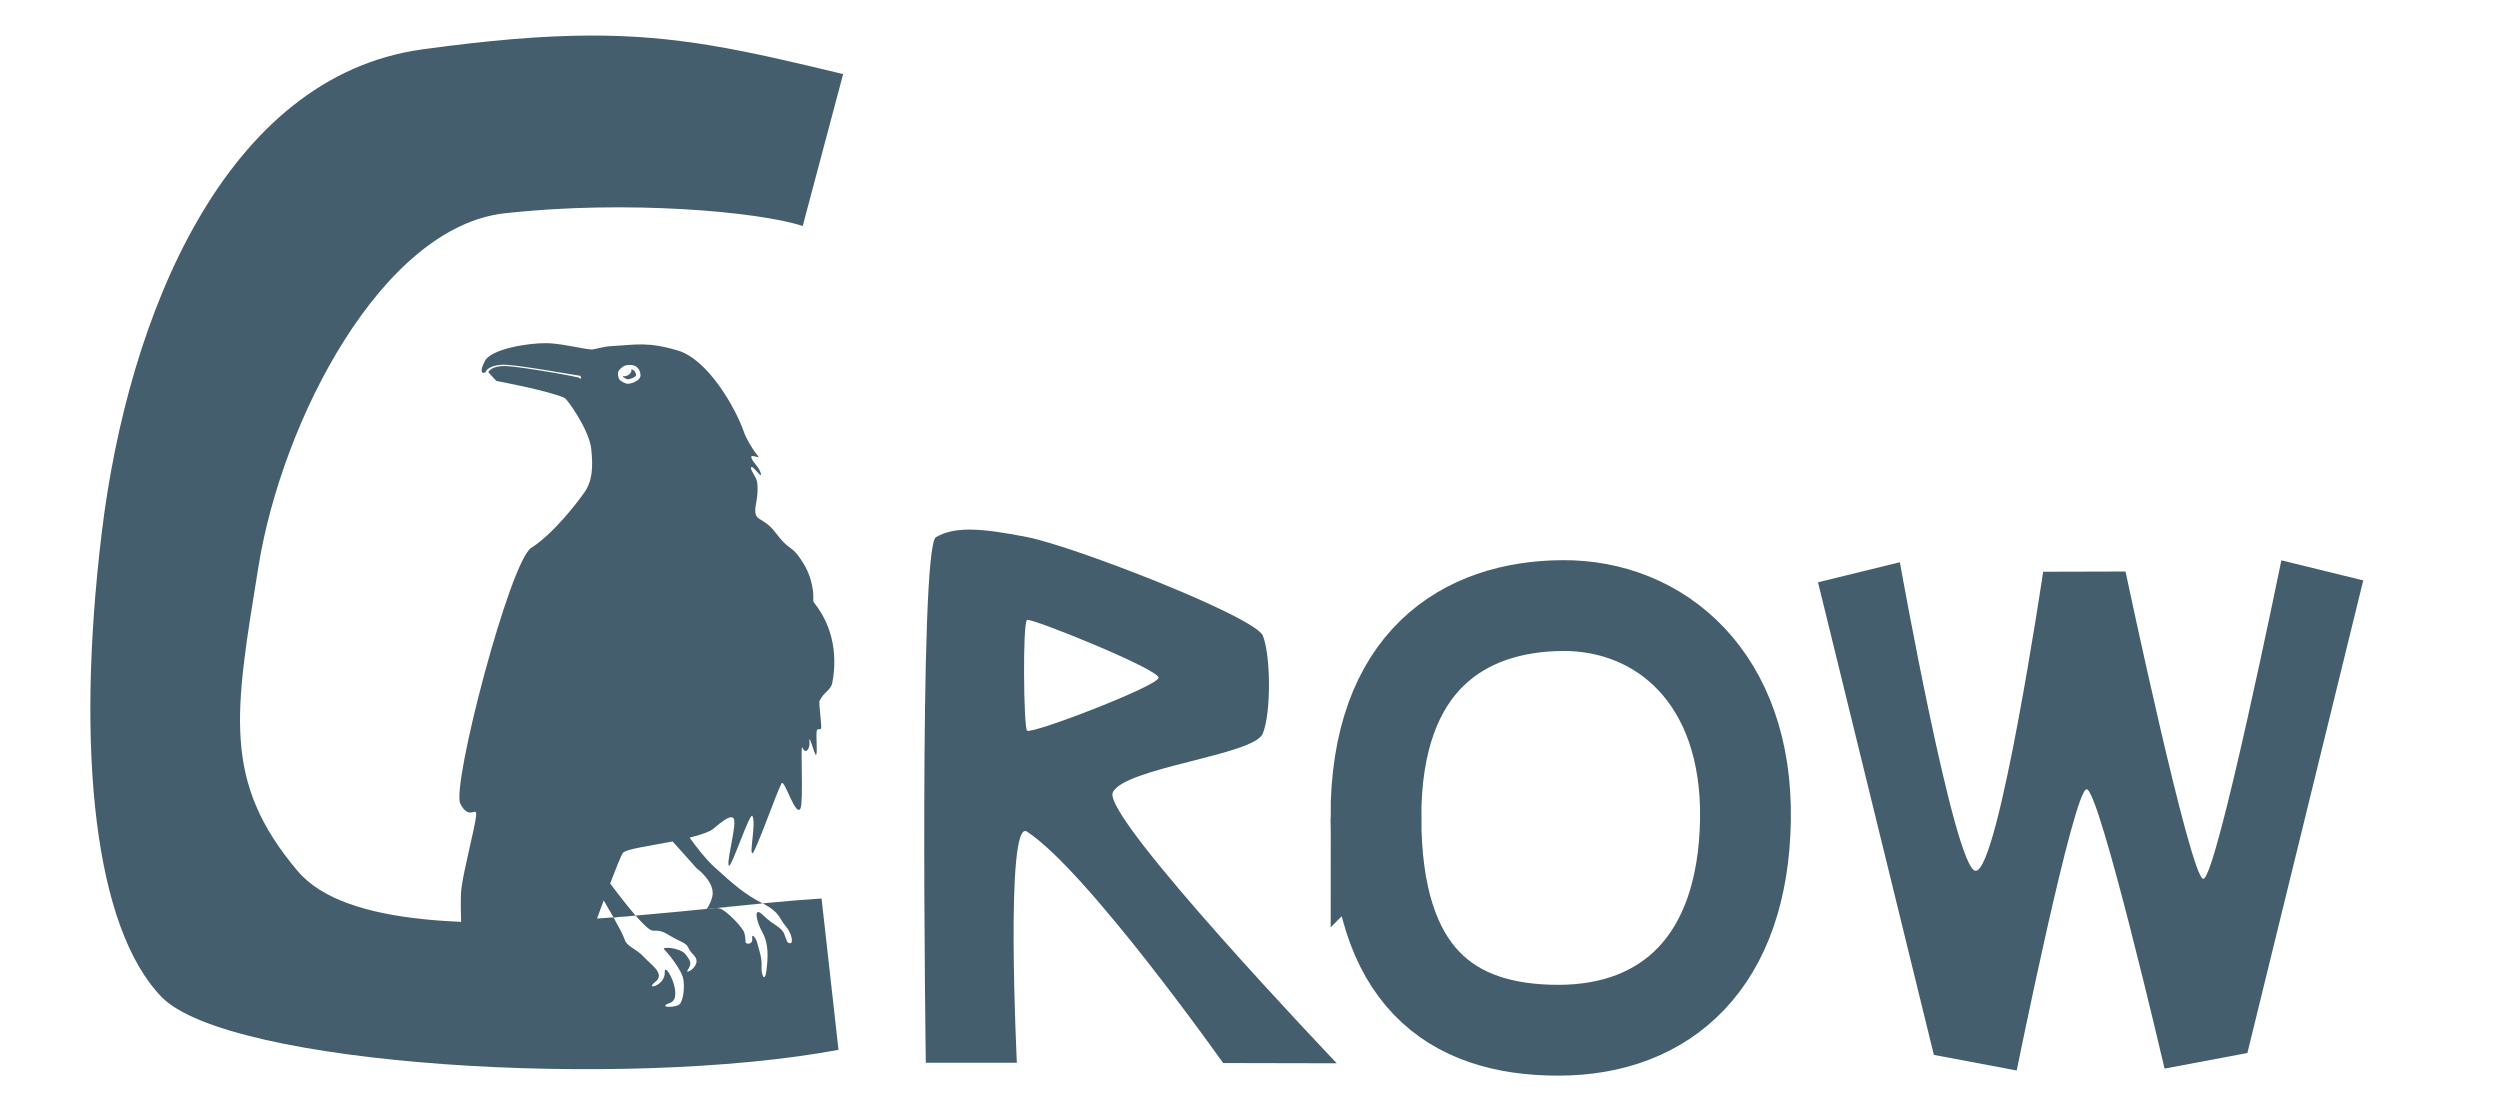
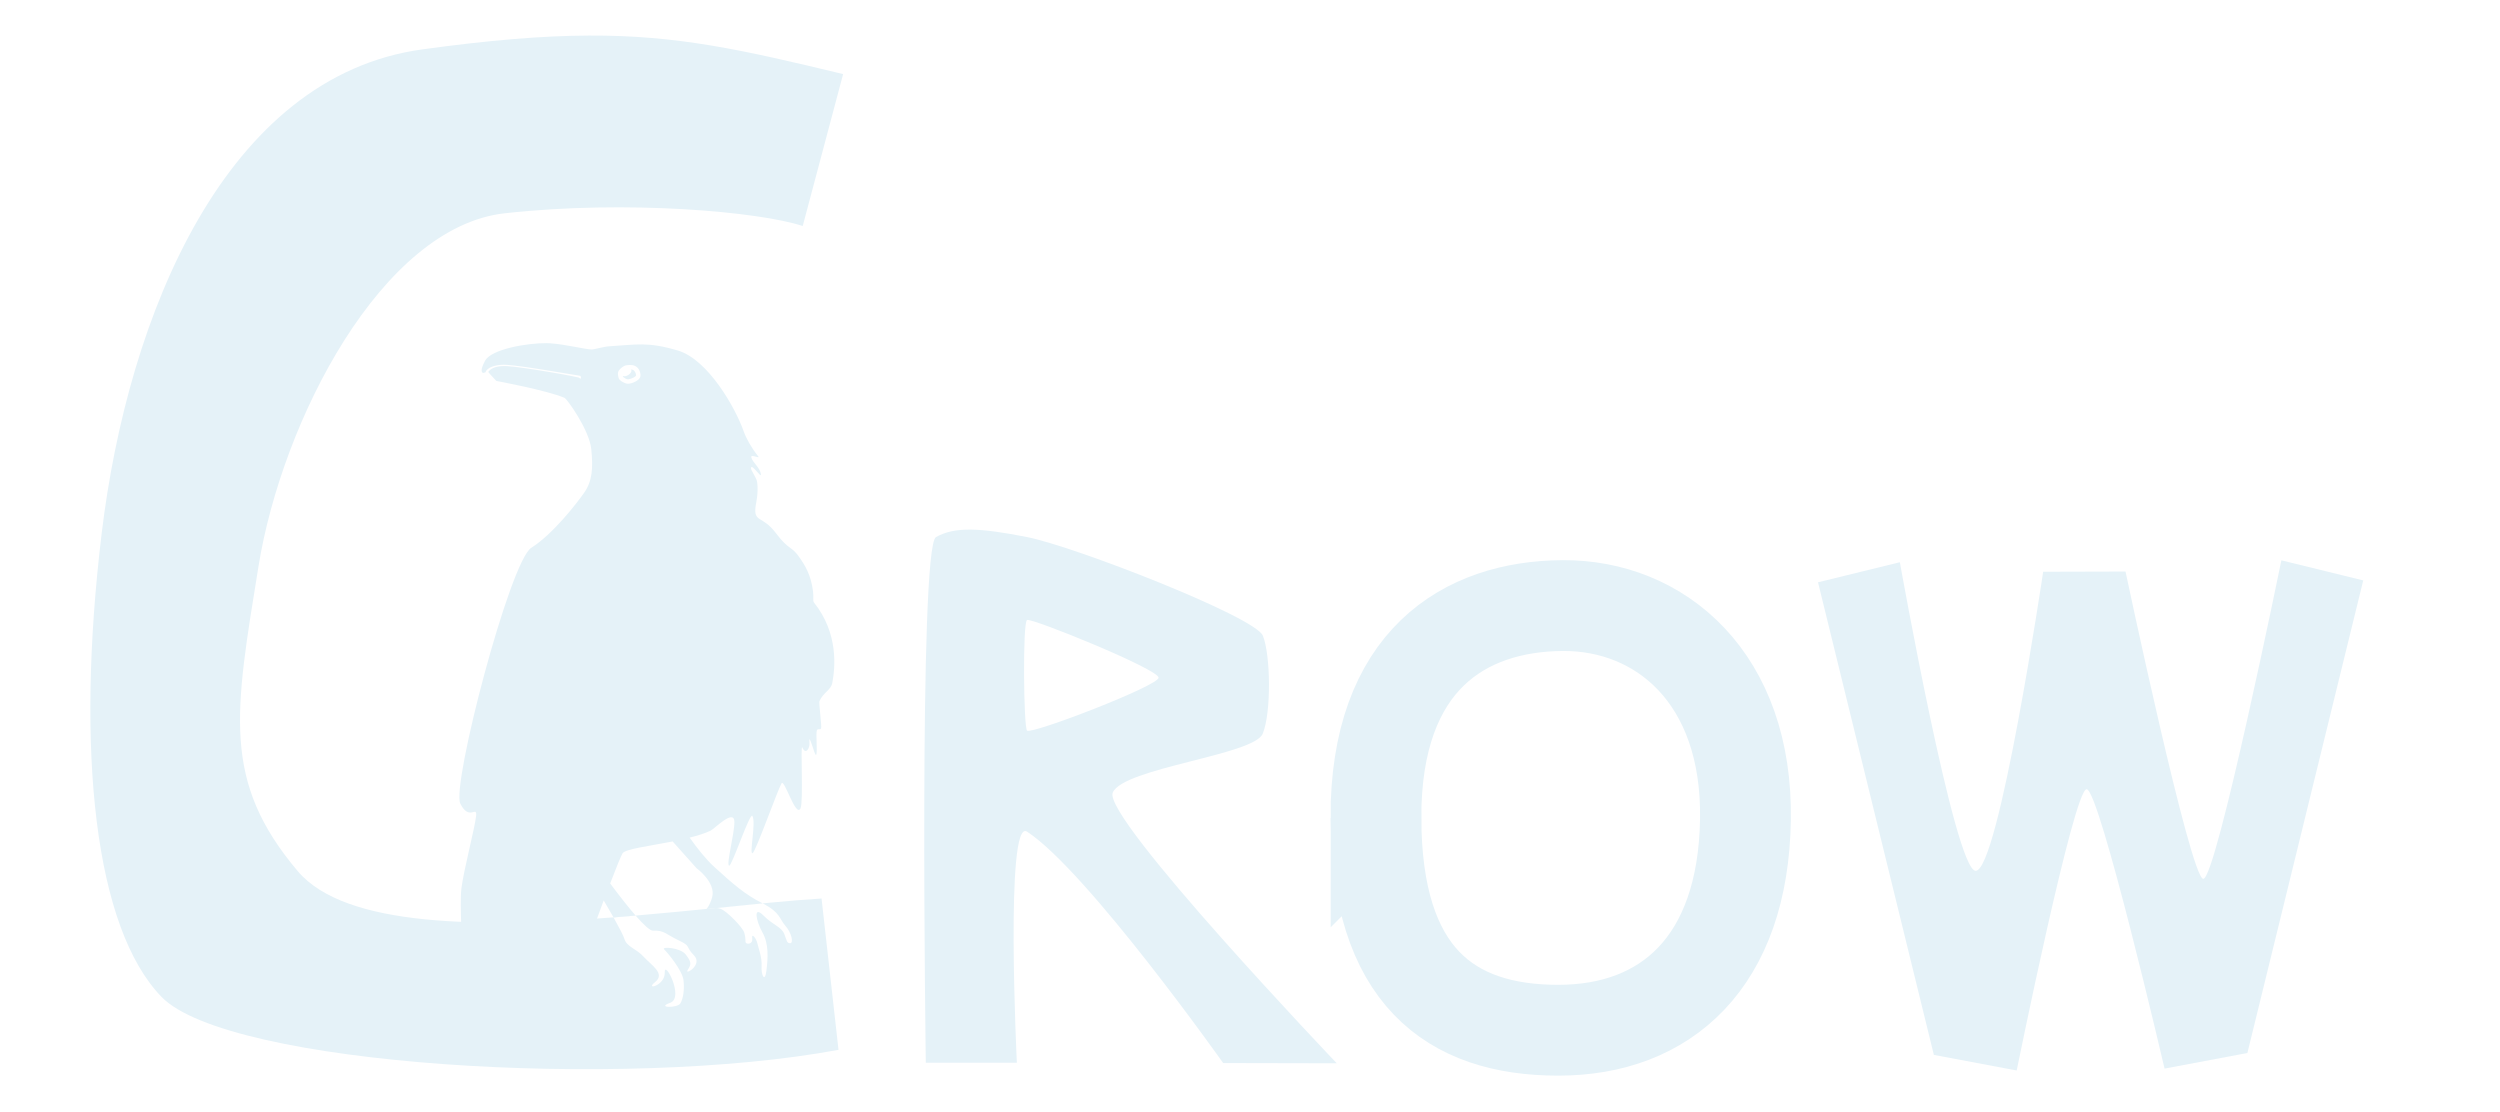
<svg xmlns="http://www.w3.org/2000/svg" width="900" height="400" viewBox="0 0 238.125 105.833" version="1.1" id="svg8">
  <defs id="defs2" />
  <g id="layer1" transform="translate(2.890729,-78.73546)">
-     <path id="rect51232" style="stroke-width:1.621;stroke-linecap:round;stroke-linejoin:round;fill:#445e6d;fill-opacity:1" d="m 86.263,129.892 c -1.68,0.943 -0.971,50.071 -0.971,50.071 h 8.674 c 0,0 -1.147,-23.399 0.971,-22.013 5.738,3.755 18.679,22.041 18.679,22.041 l 10.821,0.023 c 0,0 -22.337,-23.423 -21.339,-25.782 0.998,-2.359 13.453,-3.565 14.287,-5.614 0.834,-2.048 0.747,-7.53 0.012,-9.332 -0.735,-1.802 -17.951,-8.509 -22.46,-9.395 -4.508,-0.886 -6.876,-1.009 -8.674,0 z m 8.674,7.896 c 0.435,-0.212 12.516,4.682 12.528,5.497 0.011,0.762 -12.065,5.414 -12.528,5.043 -0.328,-0.262 -0.435,-10.329 0,-10.54 z" />
-     <path id="path55748" style="stroke-width:1.5;stroke-linecap:round;stroke-linejoin:round;fill:#445e6d;fill-opacity:1" d="m 214.41,132.107 c 0,0 -6.196,30.367 -7.437,30.338 -1.227,-0.028 -7.409,-29.272 -7.409,-29.272 l -7.843,0.021 c 0,0 -4.251,28.636 -6.445,28.486 -1.993,-0.136 -7.205,-29.393 -7.205,-29.393 l -7.796,1.912 11.035,45.015 7.889,1.485 c 0,0 5.437,-26.824 6.664,-26.79 1.227,0.035 7.421,26.61 7.421,26.61 l 7.889,-1.485 11.035,-45.015 z" />
-     <path id="rect53235" style="fill:none;stroke:#445e6d;stroke-width:8.65;stroke-miterlimit:4;stroke-dasharray:none;stroke-opacity:1" d="m 128.166,156.634 c 0.025,15.025 7.048,20.226 17.356,20.231 10.308,0.005 17.617,-6.508 17.841,-20.033 0.225,-13.525 -8.111,-20.483 -17.433,-20.416 -9.322,0.067 -17.79,5.194 -17.765,20.219 z" />
-     <path id="path830" style="color:#000000;fill:#445e6d;fill-opacity:1;stroke-width:2.529;-inkscape-stroke:none" d="M 211.992 12.799 C 195.304 12.874 176.319 14.439 152.01 17.781 C 81.292 27.504 46.095 113.138 36.596 192.059 C 27.097 270.979 34.212 334.161 58.154 358.885 C 82.096 383.608 224.234 392.374 301.861 377.941 L 295.758 323.463 C 290.003 323.814 283.568 324.362 276.635 325.014 C 275.98 325.075 275.209 325.157 274.545 325.221 C 280.967 328.487 280.511 330.757 282.758 333.311 C 285.007 335.867 285.723 339.547 284.496 339.547 C 283.269 339.547 283.372 338.934 282.35 336.275 C 281.327 333.617 278.464 333.208 274.783 329.527 C 271.103 325.847 272.125 331.47 274.477 335.662 C 276.828 339.854 276.469 344.897 275.908 349.465 C 275.356 353.965 273.965 350.998 274.17 347.828 C 274.374 344.659 273.046 341.387 272.637 339.547 C 272.228 337.706 270.49 335.662 270.797 337.809 C 271.104 339.956 268.956 339.957 268.547 339.445 C 268.138 338.934 268.649 338.32 267.934 335.764 C 267.398 333.85 261.557 327.886 259.422 327.182 C 258.722 326.951 258.353 326.891 257.68 326.885 C 248.404 327.814 238.774 328.759 228.82 329.609 C 231.664 332.874 234.021 335.105 235.115 335.049 C 239.103 334.844 239.613 336.276 244.316 338.525 C 249.019 340.775 246.464 340.467 249.838 343.943 C 253.212 347.42 246.157 351.305 247.588 349.158 C 249.019 347.011 248.814 346.193 246.871 343.637 C 244.929 341.081 237.875 340.672 239.102 341.797 C 240.328 342.921 245.646 349.362 246.055 352.838 C 246.464 356.314 245.952 359.485 244.93 361.223 C 243.907 362.961 236.034 362.858 241.248 361.018 C 246.462 359.177 239.102 345.273 239.307 350.078 C 239.511 354.883 231.945 356.622 235.83 353.555 C 239.715 350.487 234.398 347.42 231.74 344.455 C 229.082 341.49 225.607 340.876 224.789 338.014 C 224.475 336.915 222.849 333.795 220.861 330.248 C 173.63 333.904 124.409 333.976 107.193 313.617 C 79.757 281.173 84.542 256.479 93.064 203.84 C 101.587 151.2 137.543 81.692 181.709 76.781 C 225.875 71.87 273.512 76.242 288.977 81.365 L 303.527 26.67 C 267.342 17.942 243.852 12.655 211.992 12.799 z M 220.861 330.248 C 223.521 330.042 226.18 329.835 228.82 329.609 C 228.807 329.594 228.794 329.58 228.781 329.564 L 220.816 330.168 C 220.832 330.195 220.846 330.221 220.861 330.248 z M 257.68 326.885 C 263.513 326.3 269.189 325.732 274.545 325.221 C 274.539 325.218 274.533 325.214 274.527 325.211 L 257.59 326.883 C 257.622 326.883 257.649 326.884 257.68 326.885 z " transform="matrix(0.2645833,0,0,0.2645833,-2.890729,78.73546)" />
-     <path id="path15574" style="fill:#445e6d;fill-opacity:1;stroke:none;stroke-width:0.57px;stroke-linecap:butt;stroke-linejoin:miter;stroke-opacity:1" d="M 196.818 123.537 C 190.013 123.445 176.923 125.653 174.641 129.838 C 172.206 134.301 174.051 134.264 174.051 134.264 C 174.051 134.264 174.42 134.135 174.76 134.031 C 174.85 133.933 174.853 133.822 174.889 133.744 C 174.997 133.51 175.257 133.025 176.162 132.48 C 177.341 131.771 179.462 131.158 182.453 131.342 C 185.437 131.525 192.03 132.506 197.9 133.482 C 203.771 134.459 208.768 135.268 208.768 135.268 C 208.937 135.29 209.311 135.674 209.092 136.283 C 209.07 136.407 208.846 136.276 208.281 135.908 C 208.031 135.822 203.695 134.905 197.828 133.93 C 191.961 132.954 185.347 131.93 182.424 131.797 C 179.509 131.664 177.685 132.242 176.658 133 C 176.077 133.429 175.795 133.809 175.811 133.957 C 175.826 134.105 178.699 137.143 178.699 137.143 C 178.699 137.143 196.574 140.432 203.195 143.205 C 204.16 143.609 212.134 154.746 212.854 161.654 C 213.572 168.552 213.188 173.257 210.348 177.314 C 207.507 181.372 198.987 192.328 191.277 197.197 C 183.568 202.067 162.467 282.814 165.713 289.307 C 168.959 295.799 171.8 289.712 171.395 293.77 C 170.989 297.827 166.931 313.246 166.119 319.738 C 165.308 326.231 166.93 342.462 165.713 346.926 C 164.496 351.389 160.439 364.777 160.439 364.777 L 202.639 366.807 L 212.377 337.592 C 212.377 337.592 214.792 330.956 217.336 324.148 C 218.518 326.139 219.754 328.274 220.875 330.275 L 228.82 329.609 C 225.996 326.369 222.69 322.105 219.664 318.043 C 221.674 312.797 223.539 308.069 224.145 307.16 C 225.161 305.636 233.656 304.588 242.156 302.922 L 250.758 312.557 C 250.758 312.557 257.812 317.668 256.381 322.984 C 254.95 328.301 251.268 330.244 251.268 330.244 C 251.268 330.244 251.78 331.164 253.416 331.164 C 255.052 331.164 254.703 327.215 254.703 327.215 L 274.545 325.221 C 268.104 321.949 264.047 318.383 257.197 312.146 C 254.06 309.29 250.846 305.174 248.273 301.545 C 251.099 300.83 253.744 300.026 255.795 299.045 C 257.255 298.347 264.287 291.024 264.379 295.824 C 264.46 300.058 261.329 311.38 262.492 311.645 C 263.494 311.873 269.991 292.181 270.867 293.748 C 272.259 296.238 269.622 307.696 270.932 307.143 C 272.036 306.676 279.853 284.6 281.357 282.002 C 282.369 280.254 286.471 294.478 288.176 291.025 C 289.299 288.75 288.103 267.447 288.834 269.096 C 290.134 272.03 291.543 269.106 291.42 267.67 C 290.969 262.39 293.324 272.563 293.811 271.742 C 294.402 270.744 293.568 263.917 294.123 262.842 C 294.49 262.132 295.268 262.945 295.605 262.174 C 295.879 261.549 294.733 253.025 294.996 252.426 C 296.378 249.279 299.128 248.431 299.617 245.889 C 300.663 240.45 301.931 228.076 293.076 216.965 C 292.491 216.23 293.001 215.389 292.695 212.9 C 291.931 206.692 289.535 203.239 288.107 201.098 C 284.861 196.228 284.197 198.414 279.328 191.922 C 274.459 185.43 271.214 188.27 272.025 182.184 C 272.144 181.294 273.109 177.417 272.58 173.609 C 272.324 171.763 270.188 169.32 270.357 168.412 C 270.65 166.849 274.108 172.313 273.932 170.805 C 273.63 168.233 270.85 166.507 270.463 164.584 C 270.211 163.335 273.803 165.342 272.945 164.264 C 270.435 161.106 268.588 157.755 267.686 155.178 C 264.845 147.062 254.983 129.434 244.027 126.188 C 233.072 122.941 229.206 124.085 219.275 124.666 C 217.348 124.779 213.864 125.843 212.975 125.816 C 210.54 125.743 203.579 123.961 198.09 123.588 C 197.697 123.561 197.272 123.544 196.818 123.537 z M 226.713 131.396 C 227.308 131.391 227.959 131.44 228.57 131.717 C 229.754 132.252 230.542 133.568 230.584 135.09 C 230.6 135.694 230.286 136.184 229.93 136.541 C 229.573 136.898 229.141 137.17 228.691 137.396 C 227.792 137.85 226.883 138.127 226.148 138.145 L 226.146 138.145 C 225.569 138.158 225.105 137.981 224.689 137.783 C 224.63 137.75 223.695 137.309 223.447 137.043 L 223.447 137.041 C 222.762 136.579 222.62 135.893 222.527 135.25 C 222.434 134.607 222.361 134.017 222.785 133.381 C 223.049 132.986 223.427 132.634 223.871 132.293 C 224.315 131.952 224.765 131.638 225.359 131.527 C 225.711 131.462 226.189 131.401 226.713 131.396 z M 227.129 133.006 C 227.163 133.039 227.192 133.076 227.217 133.115 C 227.525 133.623 227.046 134.478 226.146 135.025 C 225.424 135.466 224.624 135.585 224.182 135.318 C 224.272 135.577 224.236 135.541 224.338 135.717 C 225.018 136.174 225.47 136.566 226.111 136.551 C 226.345 136.545 227.279 136.323 227.975 135.973 C 228.323 135.797 228.628 135.589 228.803 135.414 C 228.978 135.239 228.991 135.146 228.99 135.133 C 228.964 134.186 228.354 133.369 227.914 133.17 C 227.736 133.089 227.447 133.032 227.129 133.006 z " transform="matrix(0.2645833,0,0,0.2645833,-2.890729,78.73546)" />
+     <path id="rect51232" style="stroke-width:1.621;stroke-linecap:round;stroke-linejoin:round;fill:#e5f2f8;fill-opacity:1" d="m 86.263,129.892 c -1.68,0.943 -0.971,50.071 -0.971,50.071 h 8.674 c 0,0 -1.147,-23.399 0.971,-22.013 5.738,3.755 18.679,22.041 18.679,22.041 l 10.821,0.023 c 0,0 -22.337,-23.423 -21.339,-25.782 0.998,-2.359 13.453,-3.565 14.287,-5.614 0.834,-2.048 0.747,-7.53 0.012,-9.332 -0.735,-1.802 -17.951,-8.509 -22.46,-9.395 -4.508,-0.886 -6.876,-1.009 -8.674,0 z m 8.674,7.896 c 0.435,-0.212 12.516,4.682 12.528,5.497 0.011,0.762 -12.065,5.414 -12.528,5.043 -0.328,-0.262 -0.435,-10.329 0,-10.54 z" />
+     <path id="path55748" style="stroke-width:1.5;stroke-linecap:round;stroke-linejoin:round;fill:#e5f2f8;fill-opacity:1" d="m 214.41,132.107 c 0,0 -6.196,30.367 -7.437,30.338 -1.227,-0.028 -7.409,-29.272 -7.409,-29.272 l -7.843,0.021 c 0,0 -4.251,28.636 -6.445,28.486 -1.993,-0.136 -7.205,-29.393 -7.205,-29.393 l -7.796,1.912 11.035,45.015 7.889,1.485 c 0,0 5.437,-26.824 6.664,-26.79 1.227,0.035 7.421,26.61 7.421,26.61 l 7.889,-1.485 11.035,-45.015 z" />
+     <path id="rect53235" style="fill:none;stroke:#e5f2f8;stroke-width:8.65;stroke-miterlimit:4;stroke-dasharray:none;stroke-opacity:1" d="m 128.166,156.634 c 0.025,15.025 7.048,20.226 17.356,20.231 10.308,0.005 17.617,-6.508 17.841,-20.033 0.225,-13.525 -8.111,-20.483 -17.433,-20.416 -9.322,0.067 -17.79,5.194 -17.765,20.219 z" />
+     <path id="path830" style="color:#000000;fill:#e5f2f8;fill-opacity:1;stroke-width:2.529;-inkscape-stroke:none" d="M 211.992 12.799 C 195.304 12.874 176.319 14.439 152.01 17.781 C 81.292 27.504 46.095 113.138 36.596 192.059 C 27.097 270.979 34.212 334.161 58.154 358.885 C 82.096 383.608 224.234 392.374 301.861 377.941 L 295.758 323.463 C 290.003 323.814 283.568 324.362 276.635 325.014 C 275.98 325.075 275.209 325.157 274.545 325.221 C 280.967 328.487 280.511 330.757 282.758 333.311 C 285.007 335.867 285.723 339.547 284.496 339.547 C 283.269 339.547 283.372 338.934 282.35 336.275 C 281.327 333.617 278.464 333.208 274.783 329.527 C 271.103 325.847 272.125 331.47 274.477 335.662 C 276.828 339.854 276.469 344.897 275.908 349.465 C 275.356 353.965 273.965 350.998 274.17 347.828 C 274.374 344.659 273.046 341.387 272.637 339.547 C 272.228 337.706 270.49 335.662 270.797 337.809 C 271.104 339.956 268.956 339.957 268.547 339.445 C 268.138 338.934 268.649 338.32 267.934 335.764 C 267.398 333.85 261.557 327.886 259.422 327.182 C 258.722 326.951 258.353 326.891 257.68 326.885 C 248.404 327.814 238.774 328.759 228.82 329.609 C 231.664 332.874 234.021 335.105 235.115 335.049 C 239.103 334.844 239.613 336.276 244.316 338.525 C 249.019 340.775 246.464 340.467 249.838 343.943 C 253.212 347.42 246.157 351.305 247.588 349.158 C 249.019 347.011 248.814 346.193 246.871 343.637 C 244.929 341.081 237.875 340.672 239.102 341.797 C 240.328 342.921 245.646 349.362 246.055 352.838 C 246.464 356.314 245.952 359.485 244.93 361.223 C 243.907 362.961 236.034 362.858 241.248 361.018 C 246.462 359.177 239.102 345.273 239.307 350.078 C 239.511 354.883 231.945 356.622 235.83 353.555 C 239.715 350.487 234.398 347.42 231.74 344.455 C 229.082 341.49 225.607 340.876 224.789 338.014 C 224.475 336.915 222.849 333.795 220.861 330.248 C 173.63 333.904 124.409 333.976 107.193 313.617 C 79.757 281.173 84.542 256.479 93.064 203.84 C 101.587 151.2 137.543 81.692 181.709 76.781 C 225.875 71.87 273.512 76.242 288.977 81.365 L 303.527 26.67 C 267.342 17.942 243.852 12.655 211.992 12.799 z M 220.861 330.248 C 223.521 330.042 226.18 329.835 228.82 329.609 C 228.807 329.594 228.794 329.58 228.781 329.564 L 220.816 330.168 C 220.832 330.195 220.846 330.221 220.861 330.248 z M 257.68 326.885 C 263.513 326.3 269.189 325.732 274.545 325.221 C 274.539 325.218 274.533 325.214 274.527 325.211 L 257.59 326.883 C 257.622 326.883 257.649 326.884 257.68 326.885 z " transform="matrix(0.2645833,0,0,0.2645833,-2.890729,78.73546)" />
+     <path id="path15574" style="fill:#e5f2f8;fill-opacity:1;stroke:none;stroke-width:0.57px;stroke-linecap:butt;stroke-linejoin:miter;stroke-opacity:1" d="M 196.818 123.537 C 190.013 123.445 176.923 125.653 174.641 129.838 C 172.206 134.301 174.051 134.264 174.051 134.264 C 174.051 134.264 174.42 134.135 174.76 134.031 C 174.85 133.933 174.853 133.822 174.889 133.744 C 174.997 133.51 175.257 133.025 176.162 132.48 C 177.341 131.771 179.462 131.158 182.453 131.342 C 185.437 131.525 192.03 132.506 197.9 133.482 C 203.771 134.459 208.768 135.268 208.768 135.268 C 208.937 135.29 209.311 135.674 209.092 136.283 C 209.07 136.407 208.846 136.276 208.281 135.908 C 208.031 135.822 203.695 134.905 197.828 133.93 C 191.961 132.954 185.347 131.93 182.424 131.797 C 179.509 131.664 177.685 132.242 176.658 133 C 176.077 133.429 175.795 133.809 175.811 133.957 C 175.826 134.105 178.699 137.143 178.699 137.143 C 178.699 137.143 196.574 140.432 203.195 143.205 C 204.16 143.609 212.134 154.746 212.854 161.654 C 213.572 168.552 213.188 173.257 210.348 177.314 C 207.507 181.372 198.987 192.328 191.277 197.197 C 183.568 202.067 162.467 282.814 165.713 289.307 C 168.959 295.799 171.8 289.712 171.395 293.77 C 170.989 297.827 166.931 313.246 166.119 319.738 C 165.308 326.231 166.93 342.462 165.713 346.926 C 164.496 351.389 160.439 364.777 160.439 364.777 L 202.639 366.807 L 212.377 337.592 C 212.377 337.592 214.792 330.956 217.336 324.148 C 218.518 326.139 219.754 328.274 220.875 330.275 L 228.82 329.609 C 225.996 326.369 222.69 322.105 219.664 318.043 C 221.674 312.797 223.539 308.069 224.145 307.16 C 225.161 305.636 233.656 304.588 242.156 302.922 L 250.758 312.557 C 250.758 312.557 257.812 317.668 256.381 322.984 C 254.95 328.301 251.268 330.244 251.268 330.244 C 251.268 330.244 251.78 331.164 253.416 331.164 C 255.052 331.164 254.703 327.215 254.703 327.215 L 274.545 325.221 C 268.104 321.949 264.047 318.383 257.197 312.146 C 254.06 309.29 250.846 305.174 248.273 301.545 C 251.099 300.83 253.744 300.026 255.795 299.045 C 257.255 298.347 264.287 291.024 264.379 295.824 C 264.46 300.058 261.329 311.38 262.492 311.645 C 263.494 311.873 269.991 292.181 270.867 293.748 C 272.259 296.238 269.622 307.696 270.932 307.143 C 272.036 306.676 279.853 284.6 281.357 282.002 C 282.369 280.254 286.471 294.478 288.176 291.025 C 289.299 288.75 288.103 267.447 288.834 269.096 C 290.134 272.03 291.543 269.106 291.42 267.67 C 290.969 262.39 293.324 272.563 293.811 271.742 C 294.402 270.744 293.568 263.917 294.123 262.842 C 294.49 262.132 295.268 262.945 295.605 262.174 C 295.879 261.549 294.733 253.025 294.996 252.426 C 296.378 249.279 299.128 248.431 299.617 245.889 C 300.663 240.45 301.931 228.076 293.076 216.965 C 292.491 216.23 293.001 215.389 292.695 212.9 C 291.931 206.692 289.535 203.239 288.107 201.098 C 284.861 196.228 284.197 198.414 279.328 191.922 C 274.459 185.43 271.214 188.27 272.025 182.184 C 272.144 181.294 273.109 177.417 272.58 173.609 C 272.324 171.763 270.188 169.32 270.357 168.412 C 270.65 166.849 274.108 172.313 273.932 170.805 C 273.63 168.233 270.85 166.507 270.463 164.584 C 270.211 163.335 273.803 165.342 272.945 164.264 C 270.435 161.106 268.588 157.755 267.686 155.178 C 264.845 147.062 254.983 129.434 244.027 126.188 C 233.072 122.941 229.206 124.085 219.275 124.666 C 217.348 124.779 213.864 125.843 212.975 125.816 C 210.54 125.743 203.579 123.961 198.09 123.588 C 197.697 123.561 197.272 123.544 196.818 123.537 z M 226.713 131.396 C 227.308 131.391 227.959 131.44 228.57 131.717 C 229.754 132.252 230.542 133.568 230.584 135.09 C 230.6 135.694 230.286 136.184 229.93 136.541 C 229.573 136.898 229.141 137.17 228.691 137.396 C 227.792 137.85 226.883 138.127 226.148 138.145 L 226.146 138.145 C 225.569 138.158 225.105 137.981 224.689 137.783 C 224.63 137.75 223.695 137.309 223.447 137.043 L 223.447 137.041 C 222.762 136.579 222.62 135.893 222.527 135.25 C 222.434 134.607 222.361 134.017 222.785 133.381 C 223.049 132.986 223.427 132.634 223.871 132.293 C 224.315 131.952 224.765 131.638 225.359 131.527 C 225.711 131.462 226.189 131.401 226.713 131.396 z M 227.129 133.006 C 227.163 133.039 227.192 133.076 227.217 133.115 C 227.525 133.623 227.046 134.478 226.146 135.025 C 225.424 135.466 224.624 135.585 224.182 135.318 C 224.272 135.577 224.236 135.541 224.338 135.717 C 225.018 136.174 225.47 136.566 226.111 136.551 C 226.345 136.545 227.279 136.323 227.975 135.973 C 228.323 135.797 228.628 135.589 228.803 135.414 C 228.978 135.239 228.991 135.146 228.99 135.133 C 228.964 134.186 228.354 133.369 227.914 133.17 C 227.736 133.089 227.447 133.032 227.129 133.006 z " transform="matrix(0.2645833,0,0,0.2645833,-2.890729,78.73546)" />
    <path style="fill:none;stroke:none;stroke-width:0.15px;stroke-linecap:butt;stroke-linejoin:miter;stroke-opacity:1" d="m 44.39,115.021 c 0,0 4.831,0.752 6.119,2.147 1.288,1.396 2.791,2.577 2.577,4.402 -0.215,1.825 0.429,3.006 -0.322,4.08 -0.752,1.074 -3.006,3.972 -5.046,5.261 -2.04,1.288 -7.623,22.653 -6.764,24.371 0.859,1.718 1.61,0.107 1.503,1.181 -0.107,1.074 -1.181,5.153 -1.396,6.871 -0.215,1.718 0.215,6.012 -0.107,7.193 -0.322,1.181 -1.396,4.724 -1.396,4.724 l 11.165,0.537 2.577,-7.73 c 0,0 2.684,-7.408 3.113,-8.052 0.429,-0.644 5.905,-0.966 8.374,-2.147 0.386,-0.185 2.247,-2.122 2.272,-0.852 0.021,1.12 -1.801,5.449 -1.437,5.549 0.376,0.103 2.35,-4.826 2.581,-4.411 0.368,0.659 -0.248,3.754 0.248,3.391 0.738,-0.541 2.702,-7.498 3.1,-8.186 0.268,-0.463 1.353,3.301 1.804,2.387 0.297,-0.602 -0.019,-6.238 0.174,-5.802 0.344,0.776 0.717,0.003 0.684,-0.377 -0.119,-1.397 0.504,1.294 0.633,1.077 0.157,-0.264 -0.064,-2.07 0.083,-2.355 0.097,-0.188 0.303,0.028 0.392,-0.176 0.072,-0.165 -0.23,-2.421 -0.161,-2.58 0.366,-0.833 1.093,-1.057 1.222,-1.729 0.277,-1.439 0.612,-4.713 -1.731,-7.653 -0.155,-0.194 0.363,-0.625 0.304,-0.851 -0.585,-2.23 -0.879,-3.383 -1.257,-3.949 -0.859,-1.288 -1.396,-0.107 -2.684,-1.825 -1.288,-1.718 -2.147,-0.966 -1.932,-2.577 0.031,-0.235 0.287,-1.261 0.147,-2.269 -0.068,-0.489 -0.633,-1.135 -0.588,-1.375 0.077,-0.414 0.992,1.032 0.946,0.633 -0.08,-0.681 -0.815,-1.137 -0.918,-1.646 -0.067,-0.331 0.884,0.2 0.657,-0.085 -0.664,-0.835 -1.153,-1.722 -1.392,-2.404 -0.752,-2.147 -3.361,-6.812 -6.26,-7.67 -2.899,-0.859 -3.921,-0.556 -6.549,-0.403 -1.736,0.102 -3.549,-0.146 -5.605,-0.285 -1.663,-0.113 -5.56,0.473 -6.204,1.654 -0.644,1.181 -0.156,1.171 -0.156,1.171 0,0 0.265,-0.094 0.323,-0.095 0.276,-0.004 0.907,0.857 0.907,0.857 z" id="path3379" />
  </g>
</svg>
